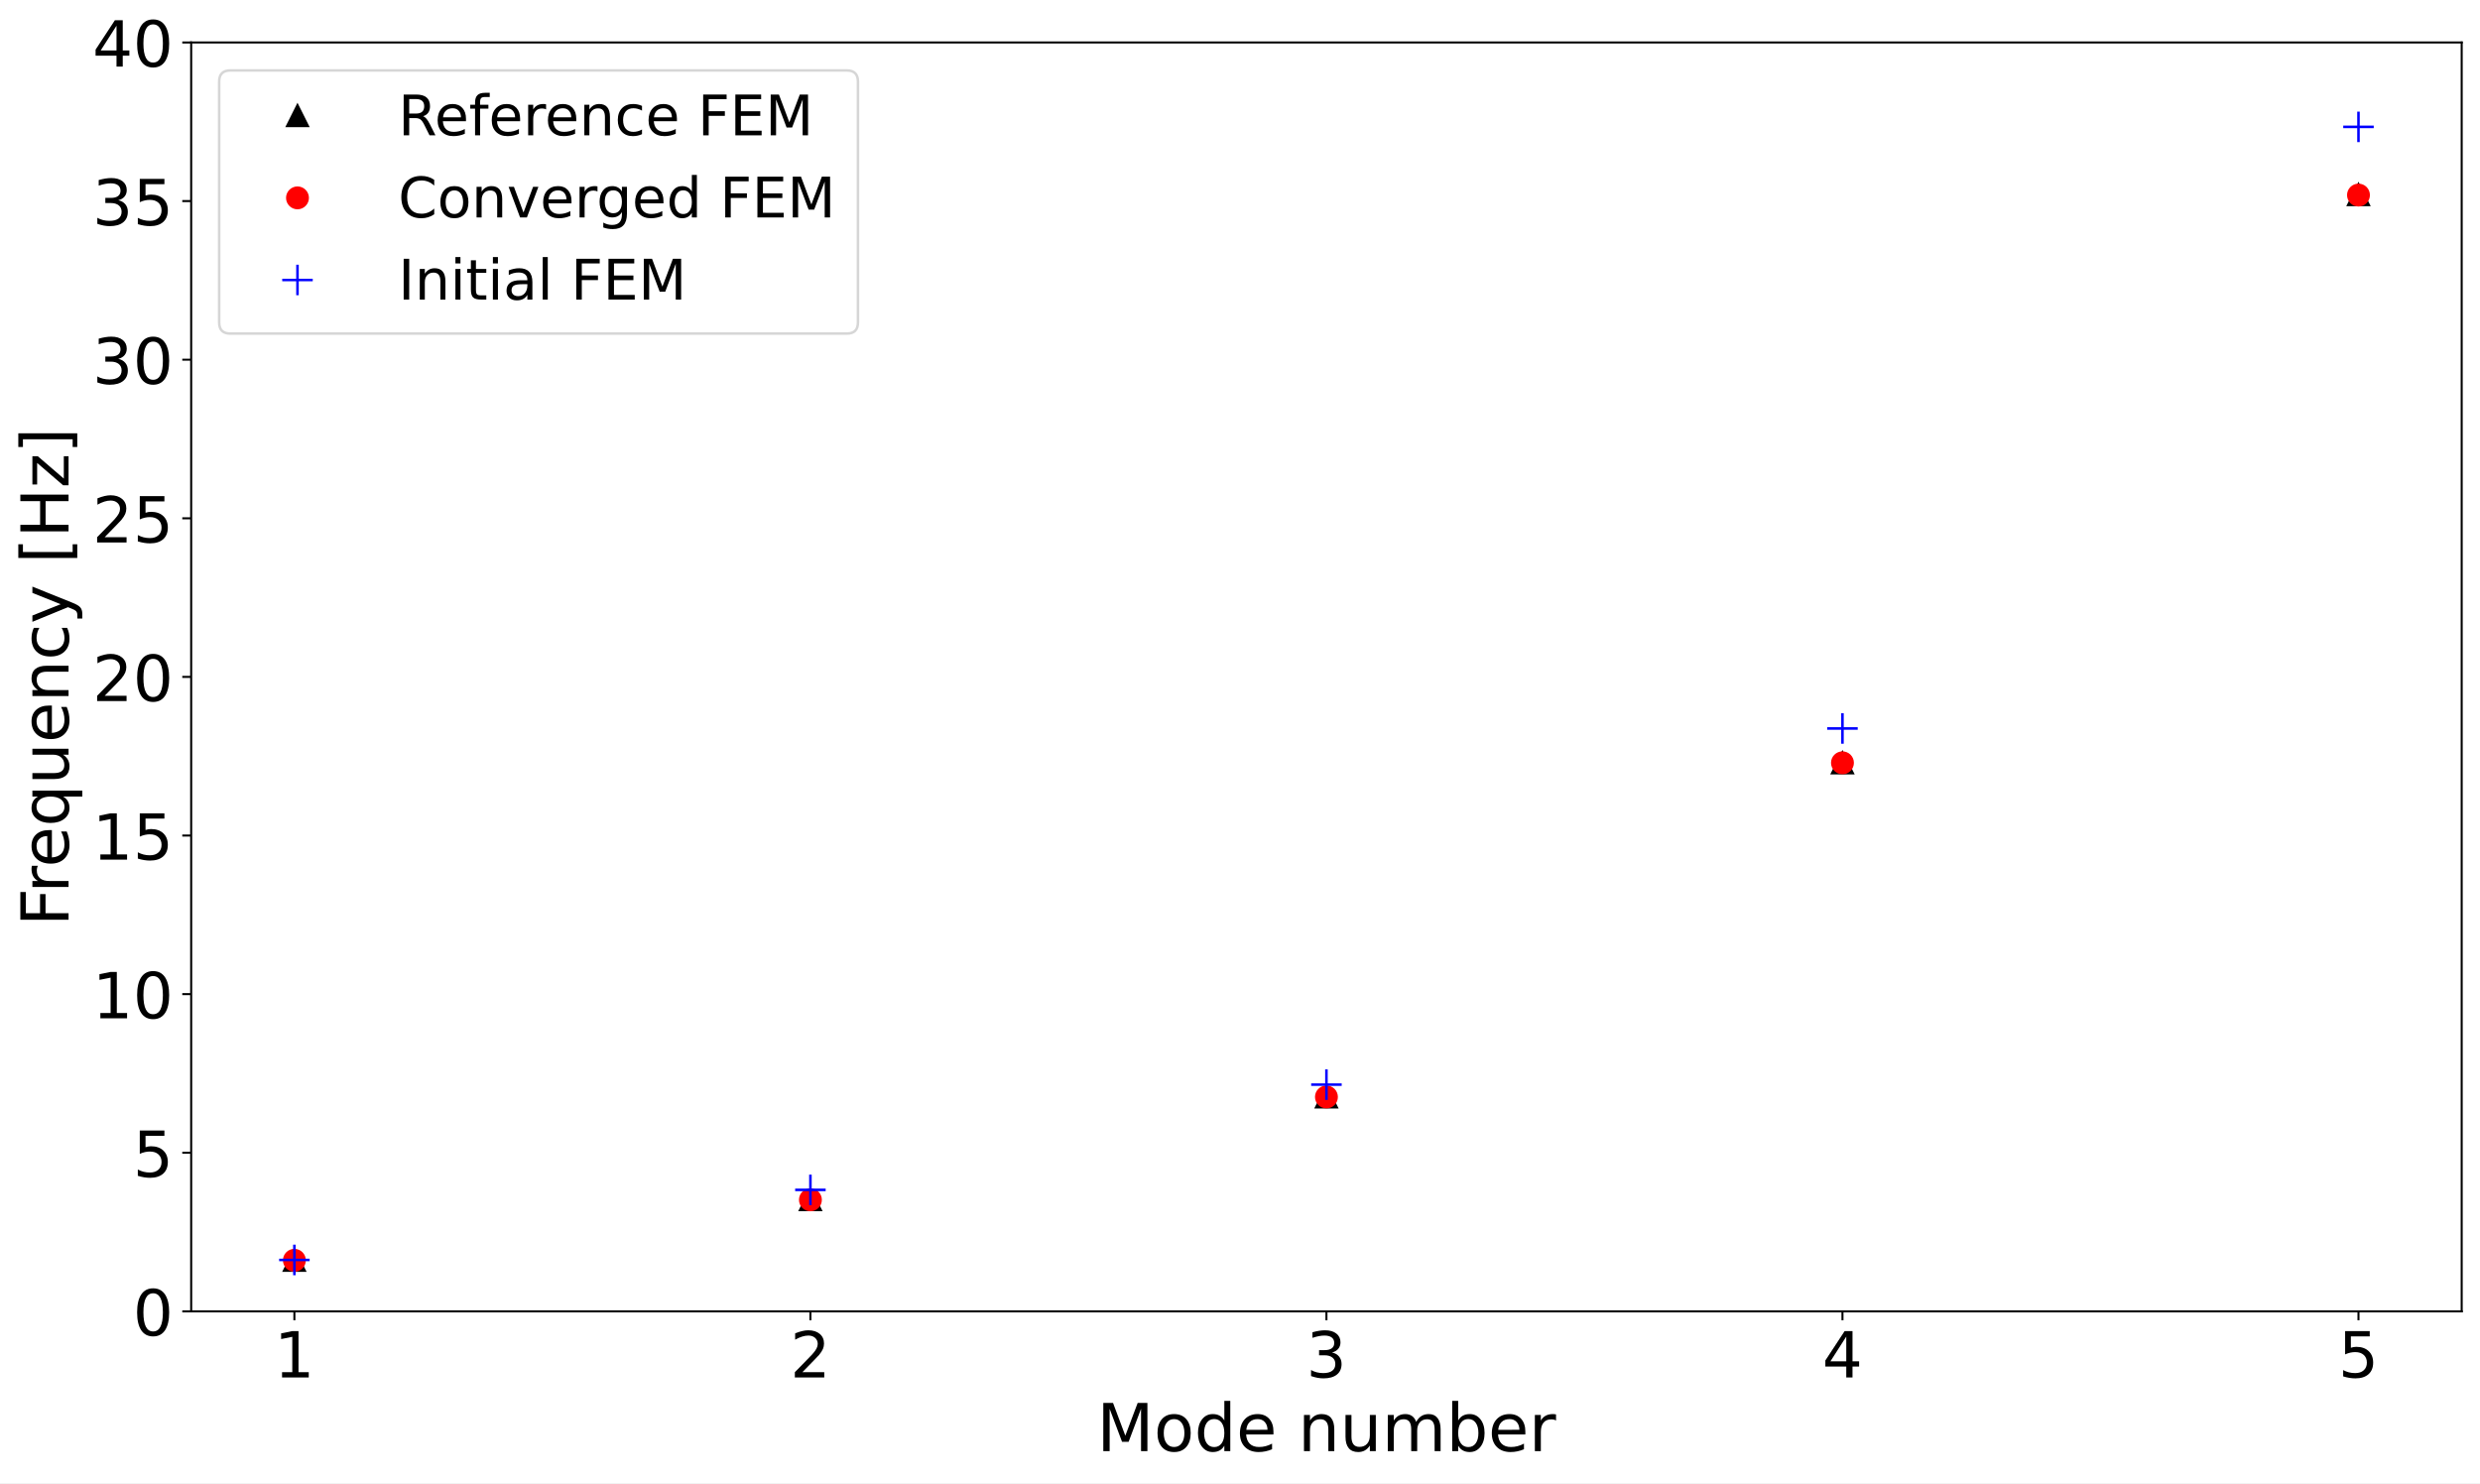
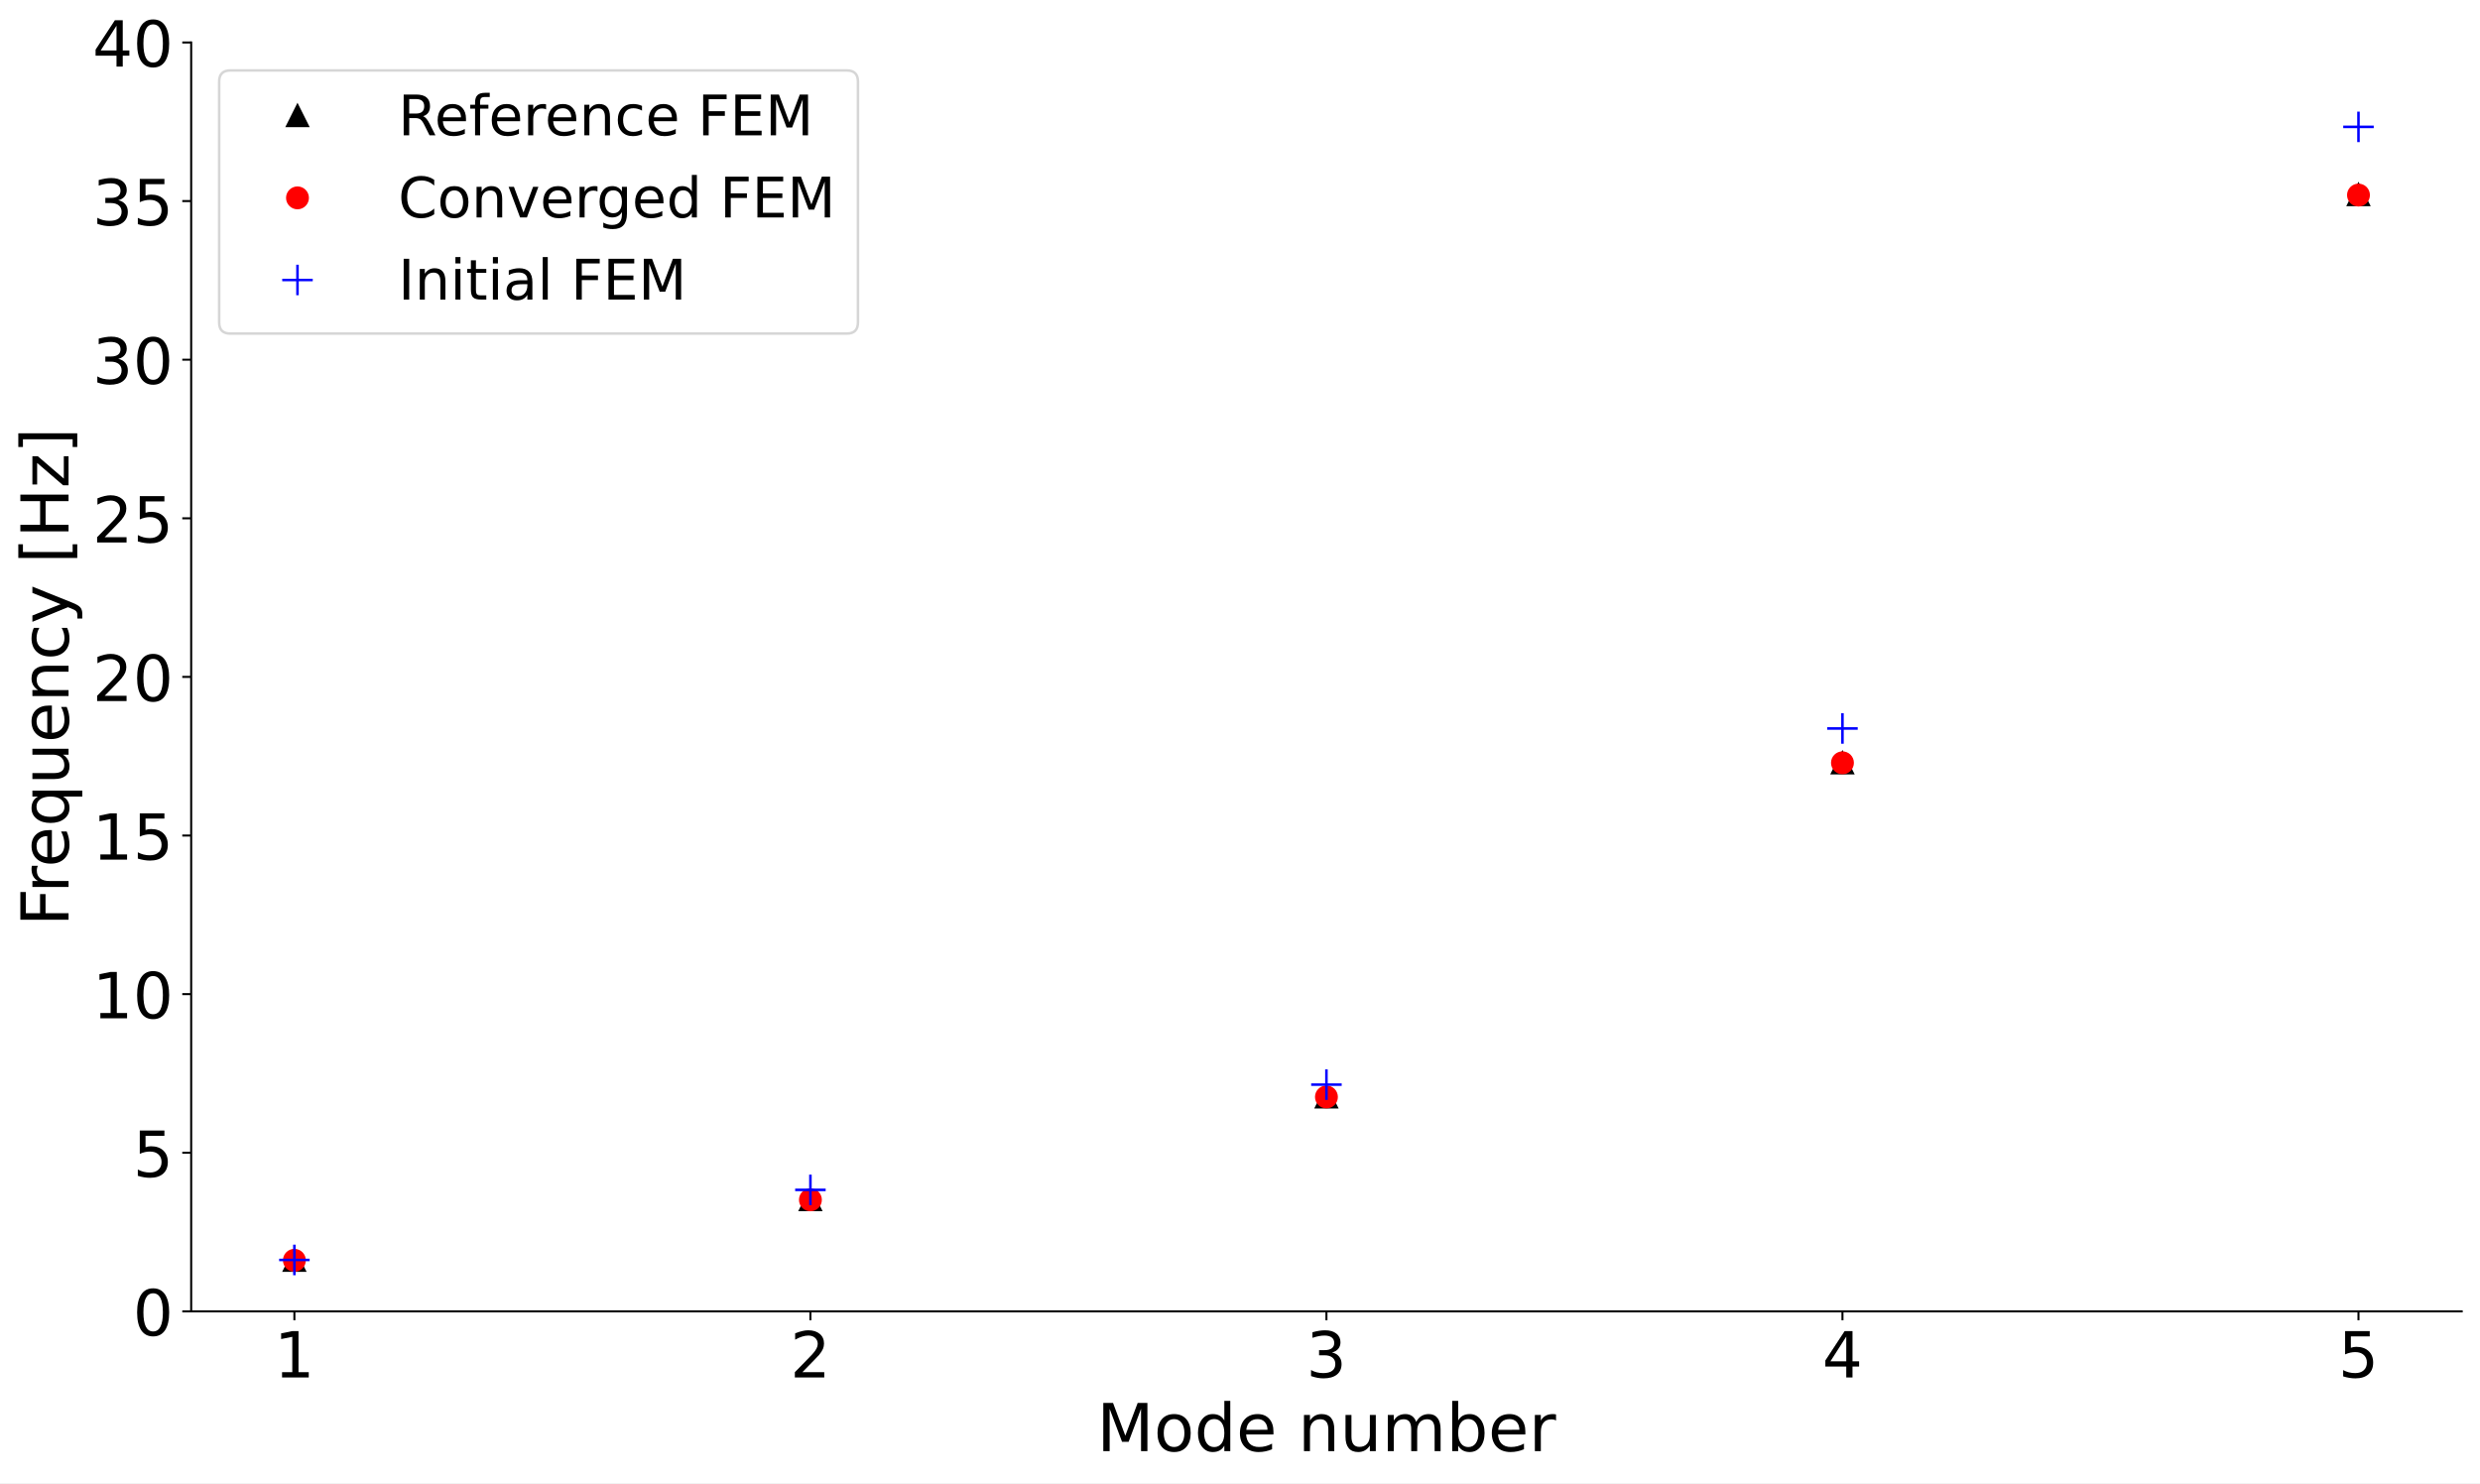
<svg xmlns="http://www.w3.org/2000/svg" xmlns:xlink="http://www.w3.org/1999/xlink" height="583.216pt" version="1.1" viewBox="0 0 975.176 583.216" width="975.176pt">
  <defs>
    <style type="text/css">*{stroke-linecap:butt;stroke-linejoin:round;}</style>
  </defs>
  <g id="figure_1">
    <g id="patch_1">
      <path d="M 0 583.216  L 975.176 583.216  L 975.176 0  L 0 0  z " style="fill:#ffffff;" />
    </g>
    <g id="axes_1">
      <g id="patch_2">
        <path d="M 75.176 515.658  L 967.976 515.658  L 967.976 16.698  L 75.176 16.698  z " style="fill:#ffffff;" />
      </g>
      <g id="matplotlib.axis_1">
        <g id="xtick_1">
          <g id="line2d_1">
            <defs>
-               <path d="M 0 0  L 0 3.5  " id="mc5b86d2afb" style="stroke:#000000;stroke-width:0.8;" />
-             </defs>
-             <g>
-               <use style="stroke:#000000;stroke-width:0.8;" x="115.757" xlink:href="#mc5b86d2afb" y="515.658" />
+               <path d="M 0 0  L 0 3.5  " id="mc461c75da4" style="stroke:#000000;stroke-width:0.8;" />
+             </defs>
+             <g>
+               <use style="stroke:#000000;stroke-width:0.8;" x="115.757" xlink:href="#mc461c75da4" y="515.658" />
            </g>
          </g>
          <g id="text_1">
            <g transform="translate(107.8043 541.6541)scale(0.25 -0.25)">
              <defs>
                <path d="M 12.406 8.297  L 28.516 8.297  L 28.516 63.922  L 10.984 60.406  L 10.984 69.391  L 28.422 72.906  L 38.281 72.906  L 38.281 8.297  L 54.391 8.297  L 54.391 0  L 12.406 0  z " id="DejaVuSans-49" />
              </defs>
              <use xlink:href="#DejaVuSans-49" />
            </g>
          </g>
        </g>
        <g id="xtick_2">
          <g id="line2d_2">
            <g>
-               <use style="stroke:#000000;stroke-width:0.8;" x="318.667" xlink:href="#mc5b86d2afb" y="515.658" />
+               <use style="stroke:#000000;stroke-width:0.8;" x="318.667" xlink:href="#mc461c75da4" y="515.658" />
            </g>
          </g>
          <g id="text_2">
            <g transform="translate(310.7134 541.6541)scale(0.25 -0.25)">
              <defs>
                <path d="M 19.188 8.297  L 53.609 8.297  L 53.609 0  L 7.328 0  L 7.328 8.297  Q 12.938 14.109 22.625 23.891  Q 32.328 33.688 34.812 36.531  Q 39.547 41.844 41.422 45.531  Q 43.312 49.219 43.312 52.781  Q 43.312 58.594 39.234 62.25  Q 35.156 65.922 28.609 65.922  Q 23.969 65.922 18.812 64.312  Q 13.672 62.703 7.812 59.422  L 7.812 69.391  Q 13.766 71.781 18.938 73  Q 24.125 74.219 28.422 74.219  Q 39.75 74.219 46.484 68.547  Q 53.219 62.891 53.219 53.422  Q 53.219 48.922 51.531 44.891  Q 49.859 40.875 45.406 35.406  Q 44.188 33.984 37.641 27.219  Q 31.109 20.453 19.188 8.297  z " id="DejaVuSans-50" />
              </defs>
              <use xlink:href="#DejaVuSans-50" />
            </g>
          </g>
        </g>
        <g id="xtick_3">
          <g id="line2d_3">
            <g>
-               <use style="stroke:#000000;stroke-width:0.8;" x="521.576" xlink:href="#mc5b86d2afb" y="515.658" />
+               <use style="stroke:#000000;stroke-width:0.8;" x="521.576" xlink:href="#mc461c75da4" y="515.658" />
            </g>
          </g>
          <g id="text_3">
            <g transform="translate(513.6225 541.6541)scale(0.25 -0.25)">
              <defs>
                <path d="M 40.578 39.312  Q 47.656 37.797 51.625 33  Q 55.609 28.219 55.609 21.188  Q 55.609 10.406 48.188 4.484  Q 40.766 -1.422 27.094 -1.422  Q 22.516 -1.422 17.656 -0.516  Q 12.797 0.391 7.625 2.203  L 7.625 11.719  Q 11.719 9.328 16.594 8.109  Q 21.484 6.891 26.812 6.891  Q 36.078 6.891 40.938 10.547  Q 45.797 14.203 45.797 21.188  Q 45.797 27.641 41.281 31.266  Q 36.766 34.906 28.719 34.906  L 20.219 34.906  L 20.219 43.016  L 29.109 43.016  Q 36.375 43.016 40.234 45.922  Q 44.094 48.828 44.094 54.297  Q 44.094 59.906 40.109 62.906  Q 36.141 65.922 28.719 65.922  Q 24.656 65.922 20.016 65.031  Q 15.375 64.156 9.812 62.312  L 9.812 71.094  Q 15.438 72.656 20.344 73.438  Q 25.25 74.219 29.594 74.219  Q 40.828 74.219 47.359 69.109  Q 53.906 64.016 53.906 55.328  Q 53.906 49.266 50.438 45.094  Q 46.969 40.922 40.578 39.312  z " id="DejaVuSans-51" />
              </defs>
              <use xlink:href="#DejaVuSans-51" />
            </g>
          </g>
        </g>
        <g id="xtick_4">
          <g id="line2d_4">
            <g>
-               <use style="stroke:#000000;stroke-width:0.8;" x="724.485" xlink:href="#mc5b86d2afb" y="515.658" />
+               <use style="stroke:#000000;stroke-width:0.8;" x="724.485" xlink:href="#mc461c75da4" y="515.658" />
            </g>
          </g>
          <g id="text_4">
            <g transform="translate(716.5316 541.6541)scale(0.25 -0.25)">
              <defs>
                <path d="M 37.797 64.312  L 12.891 25.391  L 37.797 25.391  z M 35.203 72.906  L 47.609 72.906  L 47.609 25.391  L 58.016 25.391  L 58.016 17.188  L 47.609 17.188  L 47.609 0  L 37.797 0  L 37.797 17.188  L 4.891 17.188  L 4.891 26.703  z " id="DejaVuSans-52" />
              </defs>
              <use xlink:href="#DejaVuSans-52" />
            </g>
          </g>
        </g>
        <g id="xtick_5">
          <g id="line2d_5">
            <g>
-               <use style="stroke:#000000;stroke-width:0.8;" x="927.394" xlink:href="#mc5b86d2afb" y="515.658" />
+               <use style="stroke:#000000;stroke-width:0.8;" x="927.394" xlink:href="#mc461c75da4" y="515.658" />
            </g>
          </g>
          <g id="text_5">
            <g transform="translate(919.4407 541.6541)scale(0.25 -0.25)">
              <defs>
                <path d="M 10.797 72.906  L 49.516 72.906  L 49.516 64.594  L 19.828 64.594  L 19.828 46.734  Q 21.969 47.469 24.109 47.828  Q 26.266 48.188 28.422 48.188  Q 40.625 48.188 47.75 41.5  Q 54.891 34.812 54.891 23.391  Q 54.891 11.625 47.562 5.094  Q 40.234 -1.422 26.906 -1.422  Q 22.312 -1.422 17.547 -0.641  Q 12.797 0.141 7.719 1.703  L 7.719 11.625  Q 12.109 9.234 16.797 8.062  Q 21.484 6.891 26.703 6.891  Q 35.156 6.891 40.078 11.328  Q 45.016 15.766 45.016 23.391  Q 45.016 31 40.078 35.438  Q 35.156 39.891 26.703 39.891  Q 22.75 39.891 18.812 39.016  Q 14.891 38.141 10.797 36.281  z " id="DejaVuSans-53" />
              </defs>
              <use xlink:href="#DejaVuSans-53" />
            </g>
          </g>
        </g>
        <g id="text_6">
          <g transform="translate(431.2845 570.6093)scale(0.26 -0.26)">
            <defs>
              <path d="M 9.812 72.906  L 24.516 72.906  L 43.109 23.297  L 61.812 72.906  L 76.516 72.906  L 76.516 0  L 66.891 0  L 66.891 64.016  L 48.094 14.016  L 38.188 14.016  L 19.391 64.016  L 19.391 0  L 9.812 0  z " id="DejaVuSans-77" />
              <path d="M 30.609 48.391  Q 23.391 48.391 19.188 42.75  Q 14.984 37.109 14.984 27.297  Q 14.984 17.484 19.156 11.844  Q 23.344 6.203 30.609 6.203  Q 37.797 6.203 41.984 11.859  Q 46.188 17.531 46.188 27.297  Q 46.188 37.016 41.984 42.703  Q 37.797 48.391 30.609 48.391  z M 30.609 56  Q 42.328 56 49.016 48.375  Q 55.719 40.766 55.719 27.297  Q 55.719 13.875 49.016 6.219  Q 42.328 -1.422 30.609 -1.422  Q 18.844 -1.422 12.172 6.219  Q 5.516 13.875 5.516 27.297  Q 5.516 40.766 12.172 48.375  Q 18.844 56 30.609 56  z " id="DejaVuSans-111" />
              <path d="M 45.406 46.391  L 45.406 75.984  L 54.391 75.984  L 54.391 0  L 45.406 0  L 45.406 8.203  Q 42.578 3.328 38.25 0.953  Q 33.938 -1.422 27.875 -1.422  Q 17.969 -1.422 11.734 6.484  Q 5.516 14.406 5.516 27.297  Q 5.516 40.188 11.734 48.094  Q 17.969 56 27.875 56  Q 33.938 56 38.25 53.625  Q 42.578 51.266 45.406 46.391  z M 14.797 27.297  Q 14.797 17.391 18.875 11.75  Q 22.953 6.109 30.078 6.109  Q 37.203 6.109 41.297 11.75  Q 45.406 17.391 45.406 27.297  Q 45.406 37.203 41.297 42.844  Q 37.203 48.484 30.078 48.484  Q 22.953 48.484 18.875 42.844  Q 14.797 37.203 14.797 27.297  z " id="DejaVuSans-100" />
              <path d="M 56.203 29.594  L 56.203 25.203  L 14.891 25.203  Q 15.484 15.922 20.484 11.062  Q 25.484 6.203 34.422 6.203  Q 39.594 6.203 44.453 7.469  Q 49.312 8.734 54.109 11.281  L 54.109 2.781  Q 49.266 0.734 44.188 -0.344  Q 39.109 -1.422 33.891 -1.422  Q 20.797 -1.422 13.156 6.188  Q 5.516 13.812 5.516 26.812  Q 5.516 40.234 12.766 48.109  Q 20.016 56 32.328 56  Q 43.359 56 49.781 48.891  Q 56.203 41.797 56.203 29.594  z M 47.219 32.234  Q 47.125 39.594 43.094 43.984  Q 39.062 48.391 32.422 48.391  Q 24.906 48.391 20.391 44.141  Q 15.875 39.891 15.188 32.172  z " id="DejaVuSans-101" />
              <path id="DejaVuSans-32" />
              <path d="M 54.891 33.016  L 54.891 0  L 45.906 0  L 45.906 32.719  Q 45.906 40.484 42.875 44.328  Q 39.844 48.188 33.797 48.188  Q 26.516 48.188 22.312 43.547  Q 18.109 38.922 18.109 30.906  L 18.109 0  L 9.078 0  L 9.078 54.688  L 18.109 54.688  L 18.109 46.188  Q 21.344 51.125 25.703 53.562  Q 30.078 56 35.797 56  Q 45.219 56 50.047 50.172  Q 54.891 44.344 54.891 33.016  z " id="DejaVuSans-110" />
              <path d="M 8.5 21.578  L 8.5 54.688  L 17.484 54.688  L 17.484 21.922  Q 17.484 14.156 20.5 10.266  Q 23.531 6.391 29.594 6.391  Q 36.859 6.391 41.078 11.031  Q 45.312 15.672 45.312 23.688  L 45.312 54.688  L 54.297 54.688  L 54.297 0  L 45.312 0  L 45.312 8.406  Q 42.047 3.422 37.719 1  Q 33.406 -1.422 27.688 -1.422  Q 18.266 -1.422 13.375 4.438  Q 8.5 10.297 8.5 21.578  z M 31.109 56  z " id="DejaVuSans-117" />
              <path d="M 52 44.188  Q 55.375 50.25 60.062 53.125  Q 64.75 56 71.094 56  Q 79.641 56 84.281 50.016  Q 88.922 44.047 88.922 33.016  L 88.922 0  L 79.891 0  L 79.891 32.719  Q 79.891 40.578 77.094 44.375  Q 74.312 48.188 68.609 48.188  Q 61.625 48.188 57.562 43.547  Q 53.516 38.922 53.516 30.906  L 53.516 0  L 44.484 0  L 44.484 32.719  Q 44.484 40.625 41.703 44.406  Q 38.922 48.188 33.109 48.188  Q 26.219 48.188 22.156 43.531  Q 18.109 38.875 18.109 30.906  L 18.109 0  L 9.078 0  L 9.078 54.688  L 18.109 54.688  L 18.109 46.188  Q 21.188 51.219 25.484 53.609  Q 29.781 56 35.688 56  Q 41.656 56 45.828 52.969  Q 50 49.953 52 44.188  z " id="DejaVuSans-109" />
              <path d="M 48.688 27.297  Q 48.688 37.203 44.609 42.844  Q 40.531 48.484 33.406 48.484  Q 26.266 48.484 22.188 42.844  Q 18.109 37.203 18.109 27.297  Q 18.109 17.391 22.188 11.75  Q 26.266 6.109 33.406 6.109  Q 40.531 6.109 44.609 11.75  Q 48.688 17.391 48.688 27.297  z M 18.109 46.391  Q 20.953 51.266 25.266 53.625  Q 29.594 56 35.594 56  Q 45.562 56 51.781 48.094  Q 58.016 40.188 58.016 27.297  Q 58.016 14.406 51.781 6.484  Q 45.562 -1.422 35.594 -1.422  Q 29.594 -1.422 25.266 0.953  Q 20.953 3.328 18.109 8.203  L 18.109 0  L 9.078 0  L 9.078 75.984  L 18.109 75.984  z " id="DejaVuSans-98" />
              <path d="M 41.109 46.297  Q 39.594 47.172 37.812 47.578  Q 36.031 48 33.891 48  Q 26.266 48 22.188 43.047  Q 18.109 38.094 18.109 28.812  L 18.109 0  L 9.078 0  L 9.078 54.688  L 18.109 54.688  L 18.109 46.188  Q 20.953 51.172 25.484 53.578  Q 30.031 56 36.531 56  Q 37.453 56 38.578 55.875  Q 39.703 55.766 41.062 55.516  z " id="DejaVuSans-114" />
            </defs>
            <use xlink:href="#DejaVuSans-77" />
            <use x="86.279" xlink:href="#DejaVuSans-111" />
            <use x="147.461" xlink:href="#DejaVuSans-100" />
            <use x="210.938" xlink:href="#DejaVuSans-101" />
            <use x="272.461" xlink:href="#DejaVuSans-32" />
            <use x="304.248" xlink:href="#DejaVuSans-110" />
            <use x="367.627" xlink:href="#DejaVuSans-117" />
            <use x="431.006" xlink:href="#DejaVuSans-109" />
            <use x="528.418" xlink:href="#DejaVuSans-98" />
            <use x="591.895" xlink:href="#DejaVuSans-101" />
            <use x="653.418" xlink:href="#DejaVuSans-114" />
          </g>
        </g>
      </g>
      <g id="matplotlib.axis_2">
        <g id="ytick_1">
          <g id="line2d_6">
            <defs>
-               <path d="M 0 0  L -3.5 0  " id="m09b88377de" style="stroke:#000000;stroke-width:0.8;" />
-             </defs>
-             <g>
-               <use style="stroke:#000000;stroke-width:0.8;" x="75.176" xlink:href="#m09b88377de" y="515.658" />
+               <path d="M 0 0  L -3.5 0  " id="me0ff50cdcc" style="stroke:#000000;stroke-width:0.8;" />
+             </defs>
+             <g>
+               <use style="stroke:#000000;stroke-width:0.8;" x="75.176" xlink:href="#me0ff50cdcc" y="515.658" />
            </g>
          </g>
          <g id="text_7">
            <g transform="translate(52.26937 525.1561)scale(0.25 -0.25)">
              <defs>
                <path d="M 31.781 66.406  Q 24.172 66.406 20.328 58.906  Q 16.5 51.422 16.5 36.375  Q 16.5 21.391 20.328 13.891  Q 24.172 6.391 31.781 6.391  Q 39.453 6.391 43.281 13.891  Q 47.125 21.391 47.125 36.375  Q 47.125 51.422 43.281 58.906  Q 39.453 66.406 31.781 66.406  z M 31.781 74.219  Q 44.047 74.219 50.516 64.516  Q 56.984 54.828 56.984 36.375  Q 56.984 17.969 50.516 8.266  Q 44.047 -1.422 31.781 -1.422  Q 19.531 -1.422 13.062 8.266  Q 6.594 17.969 6.594 36.375  Q 6.594 54.828 13.062 64.516  Q 19.531 74.219 31.781 74.219  z " id="DejaVuSans-48" />
              </defs>
              <use xlink:href="#DejaVuSans-48" />
            </g>
          </g>
        </g>
        <g id="ytick_2">
          <g id="line2d_7">
            <g>
-               <use style="stroke:#000000;stroke-width:0.8;" x="75.176" xlink:href="#m09b88377de" y="453.288" />
+               <use style="stroke:#000000;stroke-width:0.8;" x="75.176" xlink:href="#me0ff50cdcc" y="453.288" />
            </g>
          </g>
          <g id="text_8">
            <g transform="translate(52.26937 462.7861)scale(0.25 -0.25)">
              <use xlink:href="#DejaVuSans-53" />
            </g>
          </g>
        </g>
        <g id="ytick_3">
          <g id="line2d_8">
            <g>
-               <use style="stroke:#000000;stroke-width:0.8;" x="75.176" xlink:href="#m09b88377de" y="390.918" />
+               <use style="stroke:#000000;stroke-width:0.8;" x="75.176" xlink:href="#me0ff50cdcc" y="390.918" />
            </g>
          </g>
          <g id="text_9">
            <g transform="translate(36.36312 400.4161)scale(0.25 -0.25)">
              <use xlink:href="#DejaVuSans-49" />
              <use x="63.623" xlink:href="#DejaVuSans-48" />
            </g>
          </g>
        </g>
        <g id="ytick_4">
          <g id="line2d_9">
            <g>
-               <use style="stroke:#000000;stroke-width:0.8;" x="75.176" xlink:href="#m09b88377de" y="328.548" />
+               <use style="stroke:#000000;stroke-width:0.8;" x="75.176" xlink:href="#me0ff50cdcc" y="328.548" />
            </g>
          </g>
          <g id="text_10">
            <g transform="translate(36.36312 338.0461)scale(0.25 -0.25)">
              <use xlink:href="#DejaVuSans-49" />
              <use x="63.623" xlink:href="#DejaVuSans-53" />
            </g>
          </g>
        </g>
        <g id="ytick_5">
          <g id="line2d_10">
            <g>
-               <use style="stroke:#000000;stroke-width:0.8;" x="75.176" xlink:href="#m09b88377de" y="266.178" />
+               <use style="stroke:#000000;stroke-width:0.8;" x="75.176" xlink:href="#me0ff50cdcc" y="266.178" />
            </g>
          </g>
          <g id="text_11">
            <g transform="translate(36.36312 275.6761)scale(0.25 -0.25)">
              <use xlink:href="#DejaVuSans-50" />
              <use x="63.623" xlink:href="#DejaVuSans-48" />
            </g>
          </g>
        </g>
        <g id="ytick_6">
          <g id="line2d_11">
            <g>
-               <use style="stroke:#000000;stroke-width:0.8;" x="75.176" xlink:href="#m09b88377de" y="203.808" />
+               <use style="stroke:#000000;stroke-width:0.8;" x="75.176" xlink:href="#me0ff50cdcc" y="203.808" />
            </g>
          </g>
          <g id="text_12">
            <g transform="translate(36.36312 213.3061)scale(0.25 -0.25)">
              <use xlink:href="#DejaVuSans-50" />
              <use x="63.623" xlink:href="#DejaVuSans-53" />
            </g>
          </g>
        </g>
        <g id="ytick_7">
          <g id="line2d_12">
            <g>
-               <use style="stroke:#000000;stroke-width:0.8;" x="75.176" xlink:href="#m09b88377de" y="141.438" />
+               <use style="stroke:#000000;stroke-width:0.8;" x="75.176" xlink:href="#me0ff50cdcc" y="141.438" />
            </g>
          </g>
          <g id="text_13">
            <g transform="translate(36.36312 150.9361)scale(0.25 -0.25)">
              <use xlink:href="#DejaVuSans-51" />
              <use x="63.623" xlink:href="#DejaVuSans-48" />
            </g>
          </g>
        </g>
        <g id="ytick_8">
          <g id="line2d_13">
            <g>
-               <use style="stroke:#000000;stroke-width:0.8;" x="75.176" xlink:href="#m09b88377de" y="79.068" />
+               <use style="stroke:#000000;stroke-width:0.8;" x="75.176" xlink:href="#me0ff50cdcc" y="79.068" />
            </g>
          </g>
          <g id="text_14">
            <g transform="translate(36.36312 88.56609)scale(0.25 -0.25)">
              <use xlink:href="#DejaVuSans-51" />
              <use x="63.623" xlink:href="#DejaVuSans-53" />
            </g>
          </g>
        </g>
        <g id="ytick_9">
          <g id="line2d_14">
            <g>
-               <use style="stroke:#000000;stroke-width:0.8;" x="75.176" xlink:href="#m09b88377de" y="16.698" />
+               <use style="stroke:#000000;stroke-width:0.8;" x="75.176" xlink:href="#me0ff50cdcc" y="16.698" />
            </g>
          </g>
          <g id="text_15">
            <g transform="translate(36.36312 26.19609)scale(0.25 -0.25)">
              <use xlink:href="#DejaVuSans-52" />
              <use x="63.623" xlink:href="#DejaVuSans-48" />
            </g>
          </g>
        </g>
        <g id="text_16">
          <g transform="translate(26.95594 364.2102)rotate(-90)scale(0.26 -0.26)">
            <defs>
              <path d="M 9.812 72.906  L 51.703 72.906  L 51.703 64.594  L 19.672 64.594  L 19.672 43.109  L 48.578 43.109  L 48.578 34.812  L 19.672 34.812  L 19.672 0  L 9.812 0  z " id="DejaVuSans-70" />
              <path d="M 14.797 27.297  Q 14.797 17.391 18.875 11.75  Q 22.953 6.109 30.078 6.109  Q 37.203 6.109 41.297 11.75  Q 45.406 17.391 45.406 27.297  Q 45.406 37.203 41.297 42.844  Q 37.203 48.484 30.078 48.484  Q 22.953 48.484 18.875 42.844  Q 14.797 37.203 14.797 27.297  z M 45.406 8.203  Q 42.578 3.328 38.25 0.953  Q 33.938 -1.422 27.875 -1.422  Q 17.969 -1.422 11.734 6.484  Q 5.516 14.406 5.516 27.297  Q 5.516 40.188 11.734 48.094  Q 17.969 56 27.875 56  Q 33.938 56 38.25 53.625  Q 42.578 51.266 45.406 46.391  L 45.406 54.688  L 54.391 54.688  L 54.391 -20.797  L 45.406 -20.797  z " id="DejaVuSans-113" />
              <path d="M 48.781 52.594  L 48.781 44.188  Q 44.969 46.297 41.141 47.344  Q 37.312 48.391 33.406 48.391  Q 24.656 48.391 19.812 42.844  Q 14.984 37.312 14.984 27.297  Q 14.984 17.281 19.812 11.734  Q 24.656 6.203 33.406 6.203  Q 37.312 6.203 41.141 7.25  Q 44.969 8.297 48.781 10.406  L 48.781 2.094  Q 45.016 0.344 40.984 -0.531  Q 36.969 -1.422 32.422 -1.422  Q 20.062 -1.422 12.781 6.344  Q 5.516 14.109 5.516 27.297  Q 5.516 40.672 12.859 48.328  Q 20.219 56 33.016 56  Q 37.156 56 41.109 55.141  Q 45.062 54.297 48.781 52.594  z " id="DejaVuSans-99" />
              <path d="M 32.172 -5.078  Q 28.375 -14.844 24.75 -17.812  Q 21.141 -20.797 15.094 -20.797  L 7.906 -20.797  L 7.906 -13.281  L 13.188 -13.281  Q 16.891 -13.281 18.938 -11.516  Q 21 -9.766 23.484 -3.219  L 25.094 0.875  L 2.984 54.688  L 12.5 54.688  L 29.594 11.922  L 46.688 54.688  L 56.203 54.688  z " id="DejaVuSans-121" />
              <path d="M 8.594 75.984  L 29.297 75.984  L 29.297 69  L 17.578 69  L 17.578 -6.203  L 29.297 -6.203  L 29.297 -13.188  L 8.594 -13.188  z " id="DejaVuSans-91" />
              <path d="M 9.812 72.906  L 19.672 72.906  L 19.672 43.016  L 55.516 43.016  L 55.516 72.906  L 65.375 72.906  L 65.375 0  L 55.516 0  L 55.516 34.719  L 19.672 34.719  L 19.672 0  L 9.812 0  z " id="DejaVuSans-72" />
              <path d="M 5.516 54.688  L 48.188 54.688  L 48.188 46.484  L 14.406 7.172  L 48.188 7.172  L 48.188 0  L 4.297 0  L 4.297 8.203  L 38.094 47.516  L 5.516 47.516  z " id="DejaVuSans-122" />
              <path d="M 30.422 75.984  L 30.422 -13.188  L 9.719 -13.188  L 9.719 -6.203  L 21.391 -6.203  L 21.391 69  L 9.719 69  L 9.719 75.984  z " id="DejaVuSans-93" />
            </defs>
            <use xlink:href="#DejaVuSans-70" />
            <use x="50.27" xlink:href="#DejaVuSans-114" />
            <use x="89.133" xlink:href="#DejaVuSans-101" />
            <use x="150.656" xlink:href="#DejaVuSans-113" />
            <use x="214.133" xlink:href="#DejaVuSans-117" />
            <use x="277.512" xlink:href="#DejaVuSans-101" />
            <use x="339.035" xlink:href="#DejaVuSans-110" />
            <use x="402.414" xlink:href="#DejaVuSans-99" />
            <use x="457.395" xlink:href="#DejaVuSans-121" />
            <use x="516.574" xlink:href="#DejaVuSans-32" />
            <use x="548.361" xlink:href="#DejaVuSans-91" />
            <use x="587.375" xlink:href="#DejaVuSans-72" />
            <use x="662.57" xlink:href="#DejaVuSans-122" />
            <use x="715.061" xlink:href="#DejaVuSans-93" />
          </g>
        </g>
      </g>
      <g id="line2d_15">
        <defs>
-           <path d="M 0 -4  L -4 4  L 4 4  z " id="m675915ddeb" style="stroke:#000000;stroke-linejoin:miter;" />
+           <path d="M 0 -4  L -4 4  L 4 4  z " id="m4e2574237c" style="stroke:#000000;stroke-linejoin:miter;" />
        </defs>
-         <g clip-path="url(#pebed57b18f)">
-           <use style="stroke:#000000;stroke-linejoin:miter;" x="115.757" xlink:href="#m675915ddeb" y="495.615" />
-           <use style="stroke:#000000;stroke-linejoin:miter;" x="318.667" xlink:href="#m675915ddeb" y="471.788" />
-           <use style="stroke:#000000;stroke-linejoin:miter;" x="521.576" xlink:href="#m675915ddeb" y="431.398" />
-           <use style="stroke:#000000;stroke-linejoin:miter;" x="724.485" xlink:href="#m675915ddeb" y="300.006" />
-           <use style="stroke:#000000;stroke-linejoin:miter;" x="927.394" xlink:href="#m675915ddeb" y="76.574" />
+         <g clip-path="url(#p3828c65ea5)">
+           <use style="stroke:#000000;stroke-linejoin:miter;" x="115.757" xlink:href="#m4e2574237c" y="495.615" />
+           <use style="stroke:#000000;stroke-linejoin:miter;" x="318.667" xlink:href="#m4e2574237c" y="471.788" />
+           <use style="stroke:#000000;stroke-linejoin:miter;" x="521.576" xlink:href="#m4e2574237c" y="431.398" />
+           <use style="stroke:#000000;stroke-linejoin:miter;" x="724.485" xlink:href="#m4e2574237c" y="300.006" />
+           <use style="stroke:#000000;stroke-linejoin:miter;" x="927.394" xlink:href="#m4e2574237c" y="76.574" />
        </g>
      </g>
      <g id="line2d_16">
        <defs>
-           <path d="M 0 4  C 1.061 4 2.078 3.579 2.828 2.828  C 3.579 2.078 4 1.061 4 0  C 4 -1.061 3.579 -2.078 2.828 -2.828  C 2.078 -3.579 1.061 -4 0 -4  C -1.061 -4 -2.078 -3.579 -2.828 -2.828  C -3.579 -2.078 -4 -1.061 -4 0  C -4 1.061 -3.579 2.078 -2.828 2.828  C -2.078 3.579 -1.061 4 0 4  z " id="mfd165e1678" style="stroke:#ff0000;" />
+           <path d="M 0 4  C 1.061 4 2.078 3.579 2.828 2.828  C 3.579 2.078 4 1.061 4 0  C 4 -1.061 3.579 -2.078 2.828 -2.828  C 2.078 -3.579 1.061 -4 0 -4  C -1.061 -4 -2.078 -3.579 -2.828 -2.828  C -3.579 -2.078 -4 -1.061 -4 0  C -4 1.061 -3.579 2.078 -2.828 2.828  C -2.078 3.579 -1.061 4 0 4  z " id="mc0a6c51655" style="stroke:#ff0000;" />
        </defs>
-         <g clip-path="url(#pebed57b18f)">
-           <use style="fill:#ff0000;stroke:#ff0000;" x="115.757" xlink:href="#mfd165e1678" y="495.584" />
-           <use style="fill:#ff0000;stroke:#ff0000;" x="318.667" xlink:href="#mfd165e1678" y="471.804" />
-           <use style="fill:#ff0000;stroke:#ff0000;" x="521.576" xlink:href="#mfd165e1678" y="431.351" />
-           <use style="fill:#ff0000;stroke:#ff0000;" x="724.485" xlink:href="#mfd165e1678" y="299.957" />
-           <use style="fill:#ff0000;stroke:#ff0000;" x="927.394" xlink:href="#mfd165e1678" y="76.712" />
+         <g clip-path="url(#p3828c65ea5)">
+           <use style="fill:#ff0000;stroke:#ff0000;" x="115.757" xlink:href="#mc0a6c51655" y="495.584" />
+           <use style="fill:#ff0000;stroke:#ff0000;" x="318.667" xlink:href="#mc0a6c51655" y="471.804" />
+           <use style="fill:#ff0000;stroke:#ff0000;" x="521.576" xlink:href="#mc0a6c51655" y="431.351" />
+           <use style="fill:#ff0000;stroke:#ff0000;" x="724.485" xlink:href="#mc0a6c51655" y="299.957" />
+           <use style="fill:#ff0000;stroke:#ff0000;" x="927.394" xlink:href="#mc0a6c51655" y="76.712" />
        </g>
      </g>
      <g id="line2d_17">
        <defs>
-           <path d="M -6 0  L 6 0  M 0 6  L 0 -6  " id="m45fd4a6ece" style="stroke:#0000ff;" />
+           <path d="M -6 0  L 6 0  M 0 6  L 0 -6  " id="m5d45b1bd8f" style="stroke:#0000ff;" />
        </defs>
-         <g clip-path="url(#pebed57b18f)">
-           <use style="fill:#0000ff;stroke:#0000ff;" x="115.757" xlink:href="#m45fd4a6ece" y="495.445" />
-           <use style="fill:#0000ff;stroke:#0000ff;" x="318.667" xlink:href="#m45fd4a6ece" y="467.892" />
-           <use style="fill:#0000ff;stroke:#0000ff;" x="521.576" xlink:href="#m45fd4a6ece" y="426.499" />
-           <use style="fill:#0000ff;stroke:#0000ff;" x="724.485" xlink:href="#m45fd4a6ece" y="286.459" />
-           <use style="fill:#0000ff;stroke:#0000ff;" x="927.394" xlink:href="#m45fd4a6ece" y="49.893" />
+         <g clip-path="url(#p3828c65ea5)">
+           <use style="fill:#0000ff;stroke:#0000ff;" x="115.757" xlink:href="#m5d45b1bd8f" y="495.445" />
+           <use style="fill:#0000ff;stroke:#0000ff;" x="318.667" xlink:href="#m5d45b1bd8f" y="467.892" />
+           <use style="fill:#0000ff;stroke:#0000ff;" x="521.576" xlink:href="#m5d45b1bd8f" y="426.499" />
+           <use style="fill:#0000ff;stroke:#0000ff;" x="724.485" xlink:href="#m5d45b1bd8f" y="286.459" />
+           <use style="fill:#0000ff;stroke:#0000ff;" x="927.394" xlink:href="#m5d45b1bd8f" y="49.893" />
        </g>
      </g>
      <g id="patch_3">
        <path d="M 75.176 515.658  L 75.176 16.698  " style="fill:none;stroke:#000000;stroke-linecap:square;stroke-linejoin:miter;stroke-width:0.8;" />
      </g>
      <g id="patch_4">
-         <path d="M 967.976 515.658  L 967.976 16.698  " style="fill:none;stroke:#000000;stroke-linecap:square;stroke-linejoin:miter;stroke-width:0.8;" />
-       </g>
-       <g id="patch_5">
        <path d="M 75.176 515.658  L 967.976 515.658  " style="fill:none;stroke:#000000;stroke-linecap:square;stroke-linejoin:miter;stroke-width:0.8;" />
      </g>
-       <g id="patch_6">
-         <path d="M 75.176 16.698  L 967.976 16.698  " style="fill:none;stroke:#000000;stroke-linecap:square;stroke-linejoin:miter;stroke-width:0.8;" />
-       </g>
      <g id="legend_1">
-         <g id="patch_7">
+         <g id="patch_5">
          <path d="M 90.576 131.174  L 332.957 131.174  Q 337.357 131.174 337.357 126.774  L 337.357 32.098  Q 337.357 27.698 332.957 27.698  L 90.576 27.698  Q 86.176 27.698 86.176 32.098  L 86.176 126.774  Q 86.176 131.174 90.576 131.174  z " style="fill:#ffffff;opacity:0.8;stroke:#cccccc;stroke-linejoin:miter;" />
        </g>
        <g id="line2d_18" />
        <g id="line2d_19">
          <g>
-             <use style="stroke:#000000;stroke-linejoin:miter;" x="116.976" xlink:href="#m675915ddeb" y="45.515" />
+             <use style="stroke:#000000;stroke-linejoin:miter;" x="116.976" xlink:href="#m4e2574237c" y="45.515" />
          </g>
        </g>
        <g id="text_17">
          <g transform="translate(156.5756 53.21461)scale(0.22 -0.22)">
            <defs>
              <path d="M 44.391 34.188  Q 47.562 33.109 50.562 29.594  Q 53.562 26.078 56.594 19.922  L 66.609 0  L 56 0  L 46.688 18.703  Q 43.062 26.031 39.672 28.422  Q 36.281 30.812 30.422 30.812  L 19.672 30.812  L 19.672 0  L 9.812 0  L 9.812 72.906  L 32.078 72.906  Q 44.578 72.906 50.734 67.672  Q 56.891 62.453 56.891 51.906  Q 56.891 45.016 53.688 40.469  Q 50.484 35.938 44.391 34.188  z M 19.672 64.797  L 19.672 38.922  L 32.078 38.922  Q 39.203 38.922 42.844 42.219  Q 46.484 45.516 46.484 51.906  Q 46.484 58.297 42.844 61.547  Q 39.203 64.797 32.078 64.797  z " id="DejaVuSans-82" />
              <path d="M 37.109 75.984  L 37.109 68.5  L 28.516 68.5  Q 23.688 68.5 21.797 66.547  Q 19.922 64.594 19.922 59.516  L 19.922 54.688  L 34.719 54.688  L 34.719 47.703  L 19.922 47.703  L 19.922 0  L 10.891 0  L 10.891 47.703  L 2.297 47.703  L 2.297 54.688  L 10.891 54.688  L 10.891 58.5  Q 10.891 67.625 15.141 71.797  Q 19.391 75.984 28.609 75.984  z " id="DejaVuSans-102" />
              <path d="M 9.812 72.906  L 55.906 72.906  L 55.906 64.594  L 19.672 64.594  L 19.672 43.016  L 54.391 43.016  L 54.391 34.719  L 19.672 34.719  L 19.672 8.297  L 56.781 8.297  L 56.781 0  L 9.812 0  z " id="DejaVuSans-69" />
            </defs>
            <use xlink:href="#DejaVuSans-82" />
            <use x="64.982" xlink:href="#DejaVuSans-101" />
            <use x="126.506" xlink:href="#DejaVuSans-102" />
            <use x="161.711" xlink:href="#DejaVuSans-101" />
            <use x="223.234" xlink:href="#DejaVuSans-114" />
            <use x="262.098" xlink:href="#DejaVuSans-101" />
            <use x="323.621" xlink:href="#DejaVuSans-110" />
            <use x="387" xlink:href="#DejaVuSans-99" />
            <use x="441.98" xlink:href="#DejaVuSans-101" />
            <use x="503.504" xlink:href="#DejaVuSans-32" />
            <use x="535.291" xlink:href="#DejaVuSans-70" />
            <use x="592.811" xlink:href="#DejaVuSans-69" />
            <use x="655.994" xlink:href="#DejaVuSans-77" />
          </g>
        </g>
        <g id="line2d_20" />
        <g id="line2d_21">
          <g>
-             <use style="fill:#ff0000;stroke:#ff0000;" x="116.976" xlink:href="#mfd165e1678" y="77.806" />
+             <use style="fill:#ff0000;stroke:#ff0000;" x="116.976" xlink:href="#mc0a6c51655" y="77.806" />
          </g>
        </g>
        <g id="text_18">
          <g transform="translate(156.5756 85.50648)scale(0.22 -0.22)">
            <defs>
              <path d="M 64.406 67.281  L 64.406 56.891  Q 59.422 61.531 53.781 63.812  Q 48.141 66.109 41.797 66.109  Q 29.297 66.109 22.656 58.469  Q 16.016 50.828 16.016 36.375  Q 16.016 21.969 22.656 14.328  Q 29.297 6.688 41.797 6.688  Q 48.141 6.688 53.781 8.984  Q 59.422 11.281 64.406 15.922  L 64.406 5.609  Q 59.234 2.094 53.438 0.328  Q 47.656 -1.422 41.219 -1.422  Q 24.656 -1.422 15.125 8.703  Q 5.609 18.844 5.609 36.375  Q 5.609 53.953 15.125 64.078  Q 24.656 74.219 41.219 74.219  Q 47.75 74.219 53.531 72.484  Q 59.328 70.75 64.406 67.281  z " id="DejaVuSans-67" />
              <path d="M 2.984 54.688  L 12.5 54.688  L 29.594 8.797  L 46.688 54.688  L 56.203 54.688  L 35.688 0  L 23.484 0  z " id="DejaVuSans-118" />
              <path d="M 45.406 27.984  Q 45.406 37.75 41.375 43.109  Q 37.359 48.484 30.078 48.484  Q 22.859 48.484 18.828 43.109  Q 14.797 37.75 14.797 27.984  Q 14.797 18.266 18.828 12.891  Q 22.859 7.516 30.078 7.516  Q 37.359 7.516 41.375 12.891  Q 45.406 18.266 45.406 27.984  z M 54.391 6.781  Q 54.391 -7.172 48.188 -13.984  Q 42 -20.797 29.203 -20.797  Q 24.469 -20.797 20.266 -20.094  Q 16.062 -19.391 12.109 -17.922  L 12.109 -9.188  Q 16.062 -11.328 19.922 -12.344  Q 23.781 -13.375 27.781 -13.375  Q 36.625 -13.375 41.016 -8.766  Q 45.406 -4.156 45.406 5.172  L 45.406 9.625  Q 42.625 4.781 38.281 2.391  Q 33.938 0 27.875 0  Q 17.828 0 11.672 7.656  Q 5.516 15.328 5.516 27.984  Q 5.516 40.672 11.672 48.328  Q 17.828 56 27.875 56  Q 33.938 56 38.281 53.609  Q 42.625 51.219 45.406 46.391  L 45.406 54.688  L 54.391 54.688  z " id="DejaVuSans-103" />
            </defs>
            <use xlink:href="#DejaVuSans-67" />
            <use x="69.824" xlink:href="#DejaVuSans-111" />
            <use x="131.006" xlink:href="#DejaVuSans-110" />
            <use x="194.385" xlink:href="#DejaVuSans-118" />
            <use x="253.564" xlink:href="#DejaVuSans-101" />
            <use x="315.088" xlink:href="#DejaVuSans-114" />
            <use x="354.451" xlink:href="#DejaVuSans-103" />
            <use x="417.928" xlink:href="#DejaVuSans-101" />
            <use x="479.451" xlink:href="#DejaVuSans-100" />
            <use x="542.928" xlink:href="#DejaVuSans-32" />
            <use x="574.715" xlink:href="#DejaVuSans-70" />
            <use x="632.234" xlink:href="#DejaVuSans-69" />
            <use x="695.418" xlink:href="#DejaVuSans-77" />
          </g>
        </g>
        <g id="line2d_22" />
        <g id="line2d_23">
          <g>
-             <use style="fill:#0000ff;stroke:#0000ff;" x="116.976" xlink:href="#m45fd4a6ece" y="110.098" />
+             <use style="fill:#0000ff;stroke:#0000ff;" x="116.976" xlink:href="#m5d45b1bd8f" y="110.098" />
          </g>
        </g>
        <g id="text_19">
          <g transform="translate(156.5756 117.7984)scale(0.22 -0.22)">
            <defs>
              <path d="M 9.812 72.906  L 19.672 72.906  L 19.672 0  L 9.812 0  z " id="DejaVuSans-73" />
              <path d="M 9.422 54.688  L 18.406 54.688  L 18.406 0  L 9.422 0  z M 9.422 75.984  L 18.406 75.984  L 18.406 64.594  L 9.422 64.594  z " id="DejaVuSans-105" />
              <path d="M 18.312 70.219  L 18.312 54.688  L 36.812 54.688  L 36.812 47.703  L 18.312 47.703  L 18.312 18.016  Q 18.312 11.328 20.141 9.422  Q 21.969 7.516 27.594 7.516  L 36.812 7.516  L 36.812 0  L 27.594 0  Q 17.188 0 13.234 3.875  Q 9.281 7.766 9.281 18.016  L 9.281 47.703  L 2.688 47.703  L 2.688 54.688  L 9.281 54.688  L 9.281 70.219  z " id="DejaVuSans-116" />
              <path d="M 34.281 27.484  Q 23.391 27.484 19.188 25  Q 14.984 22.516 14.984 16.5  Q 14.984 11.719 18.141 8.906  Q 21.297 6.109 26.703 6.109  Q 34.188 6.109 38.703 11.406  Q 43.219 16.703 43.219 25.484  L 43.219 27.484  z M 52.203 31.203  L 52.203 0  L 43.219 0  L 43.219 8.297  Q 40.141 3.328 35.547 0.953  Q 30.953 -1.422 24.312 -1.422  Q 15.922 -1.422 10.953 3.297  Q 6 8.016 6 15.922  Q 6 25.141 12.172 29.828  Q 18.359 34.516 30.609 34.516  L 43.219 34.516  L 43.219 35.406  Q 43.219 41.609 39.141 45  Q 35.062 48.391 27.688 48.391  Q 23 48.391 18.547 47.266  Q 14.109 46.141 10.016 43.891  L 10.016 52.203  Q 14.938 54.109 19.578 55.047  Q 24.219 56 28.609 56  Q 40.484 56 46.344 49.844  Q 52.203 43.703 52.203 31.203  z " id="DejaVuSans-97" />
              <path d="M 9.422 75.984  L 18.406 75.984  L 18.406 0  L 9.422 0  z " id="DejaVuSans-108" />
            </defs>
            <use xlink:href="#DejaVuSans-73" />
            <use x="29.492" xlink:href="#DejaVuSans-110" />
            <use x="92.871" xlink:href="#DejaVuSans-105" />
            <use x="120.654" xlink:href="#DejaVuSans-116" />
            <use x="159.863" xlink:href="#DejaVuSans-105" />
            <use x="187.646" xlink:href="#DejaVuSans-97" />
            <use x="248.926" xlink:href="#DejaVuSans-108" />
            <use x="276.709" xlink:href="#DejaVuSans-32" />
            <use x="308.496" xlink:href="#DejaVuSans-70" />
            <use x="366.016" xlink:href="#DejaVuSans-69" />
            <use x="429.199" xlink:href="#DejaVuSans-77" />
          </g>
        </g>
      </g>
    </g>
  </g>
  <defs>
-     <clipPath id="pebed57b18f">
+     <clipPath id="p3828c65ea5">
      <rect height="498.96" width="892.8" x="75.176" y="16.698" />
    </clipPath>
  </defs>
</svg>
